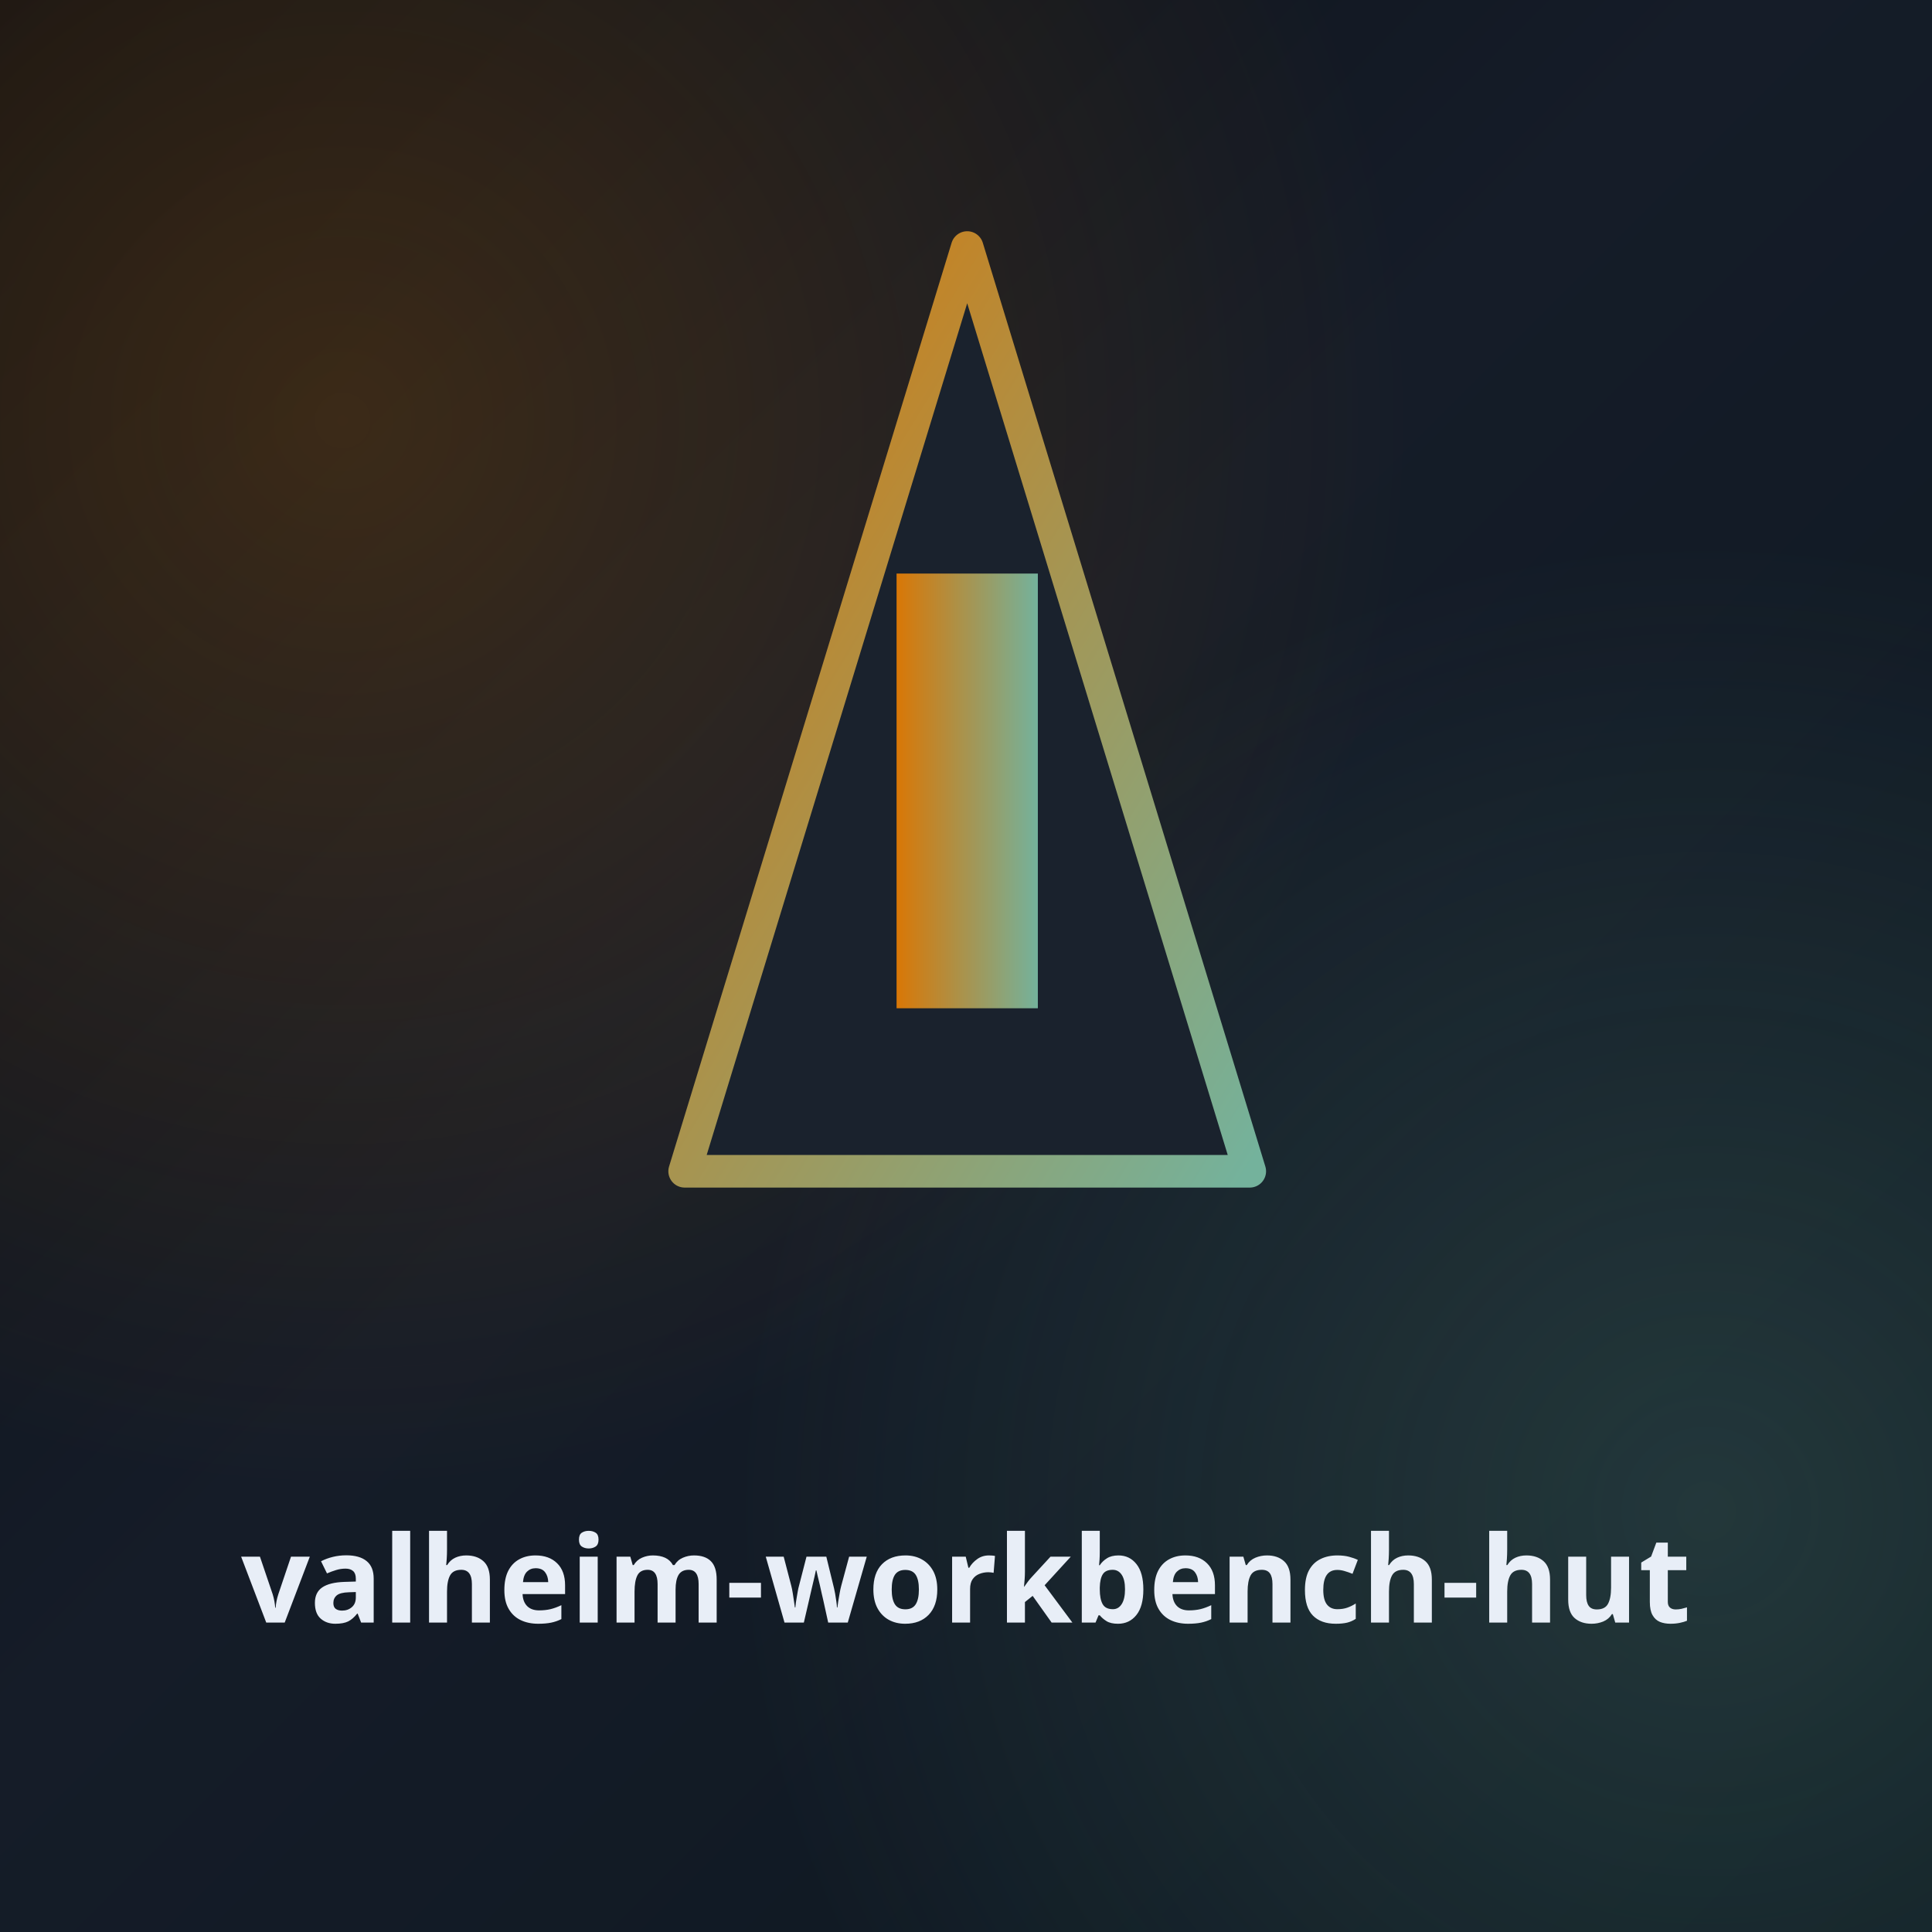
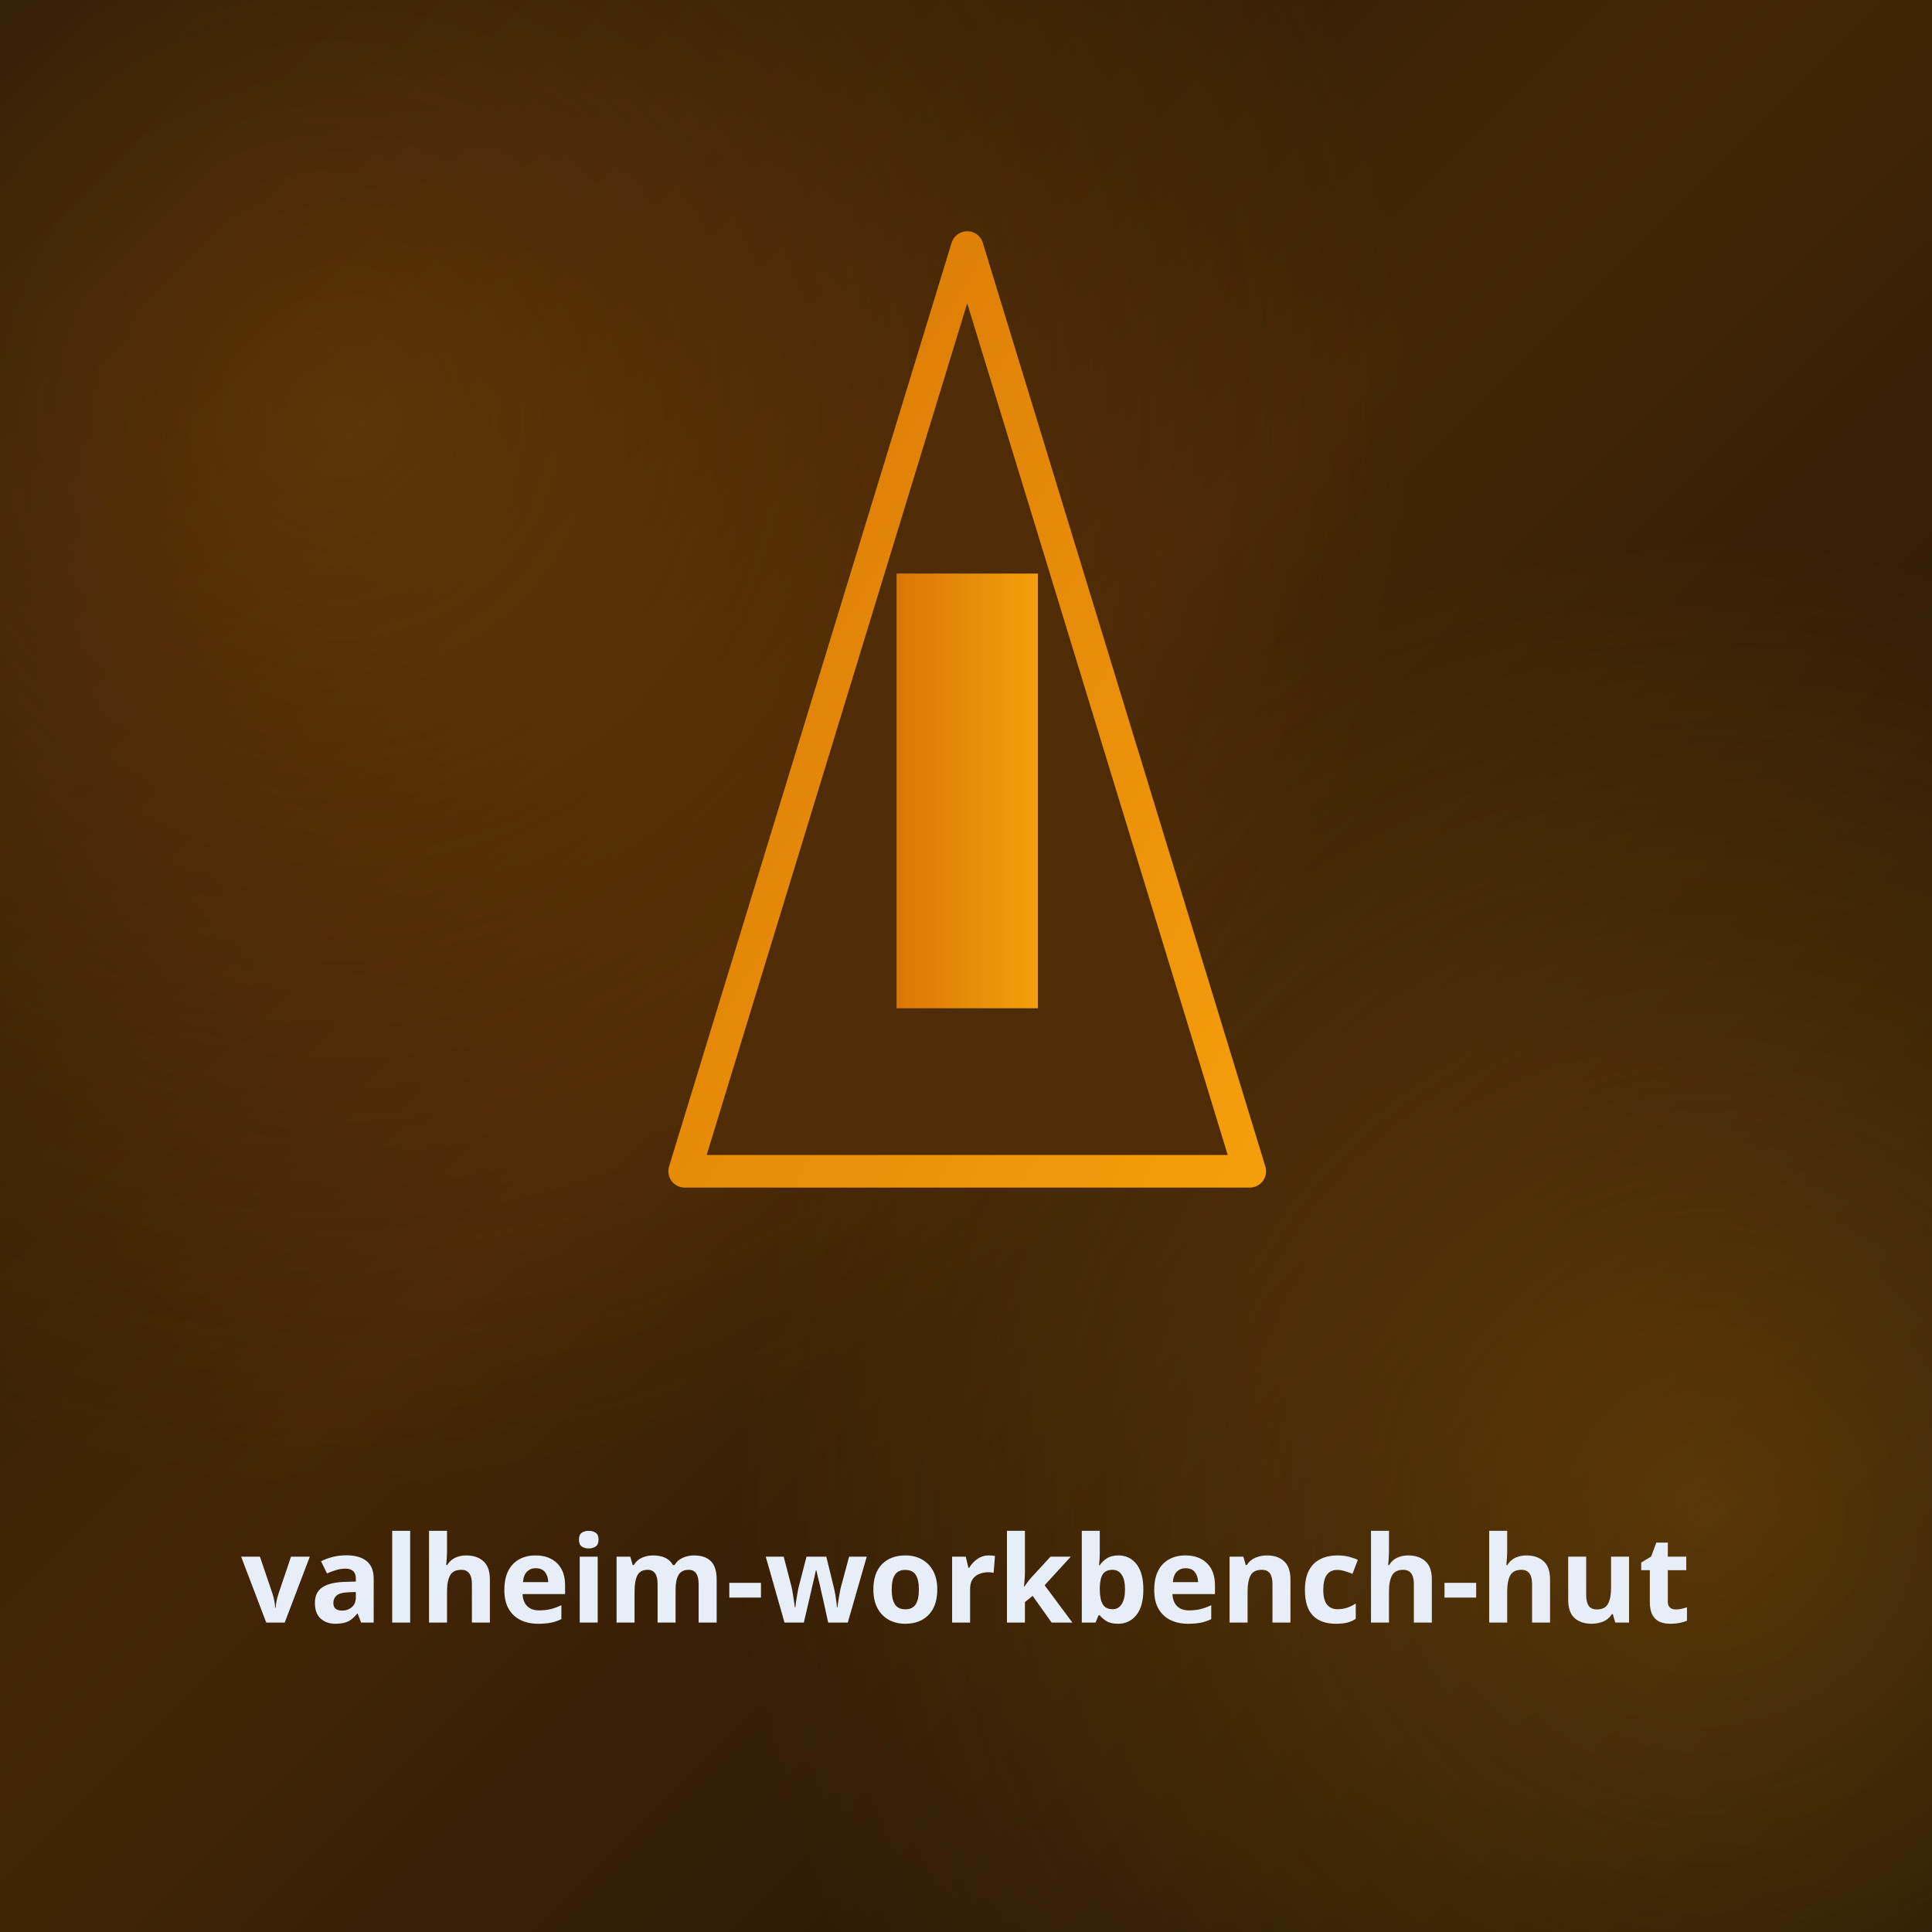
<svg xmlns="http://www.w3.org/2000/svg" viewBox="0 0 512 512" width="512" height="512" role="img" aria-label="valheim-workbench-hut">
  <defs>
    <linearGradient id="ac" x1="0" y1="0" x2="1" y2="1">
      <stop offset="0" stop-color="#d97706" />
-       <stop offset="1" stop-color="#74b29c" />
+       <stop offset="1" stop-color="#f59e0b" />
    </linearGradient>
    <linearGradient id="gWarm" x1="0%" y1="0%" x2="100%" y2="0%">
      <stop offset="0%" stop-color="#d97706" />
-       <stop offset="100%" stop-color="#74b29c" />
+       <stop offset="100%" stop-color="#f59e0b" />
    </linearGradient>
    <linearGradient id="canvasGrad" x1="0%" y1="0%" x2="100%" y2="100%">
-       <stop offset="0%" stop-color="#0a0e14" />
-       <stop offset="45%" stop-color="#151c28" />
-       <stop offset="100%" stop-color="#0c1820" />
-     </linearGradient>
-     <linearGradient id="bg" x1="0" y1="0" x2="1" y2="1">
-       <stop offset="0" stop-color="#1e1b4b" />
-       <stop offset="0.55" stop-color="#0f3a4a" />
-       <stop offset="1" stop-color="#0f766e" />
+       <stop offset="0%" stop-color="#1a1107" />
+       <stop offset="45%" stop-color="#442606" />
+       <stop offset="100%" stop-color="#1a1006" />
    </linearGradient>
    <radialGradient id="glowA" cx="18%" cy="22%" r="55%">
-       <stop offset="0%" stop-color="#d97706" stop-opacity="0.22" />
+       <stop offset="0%" stop-color="#d97706" stop-opacity="0.28" />
      <stop offset="100%" stop-color="#d97706" stop-opacity="0" />
    </radialGradient>
    <radialGradient id="glowB" cx="88%" cy="78%" r="50%">
-       <stop offset="0%" stop-color="#74b29c" stop-opacity="0.20" />
-       <stop offset="100%" stop-color="#74b29c" stop-opacity="0" />
+       <stop offset="0%" stop-color="#f59e0b" stop-opacity="0.24" />
+       <stop offset="100%" stop-color="#f59e0b" stop-opacity="0" />
    </radialGradient>
  </defs>
  <rect width="512" height="512" fill="url(#canvasGrad)" />
  <rect width="512" height="512" fill="url(#glowA)" />
  <rect width="512" height="512" fill="url(#glowB)" />
  <g transform="translate(72 8) scale(0.72)">
-     <path d="M256 80 L360 420 H152 Z" fill="#1a222d" stroke="url(#ac)" stroke-width="12" stroke-linejoin="round" />
+     <path d="M256 80 L360 420 H152 Z" fill="#4f2c06" stroke="url(#ac)" stroke-width="12" stroke-linejoin="round" />
    <rect x="230" y="200" width="52" height="160" fill="url(#gWarm)" />
  </g>
  <text x="256" y="430" text-anchor="middle" font-family="Segoe UI, system-ui, sans-serif" font-size="32" font-weight="700" fill="#e8eef7">valheim-workbench-hut</text>
</svg>
